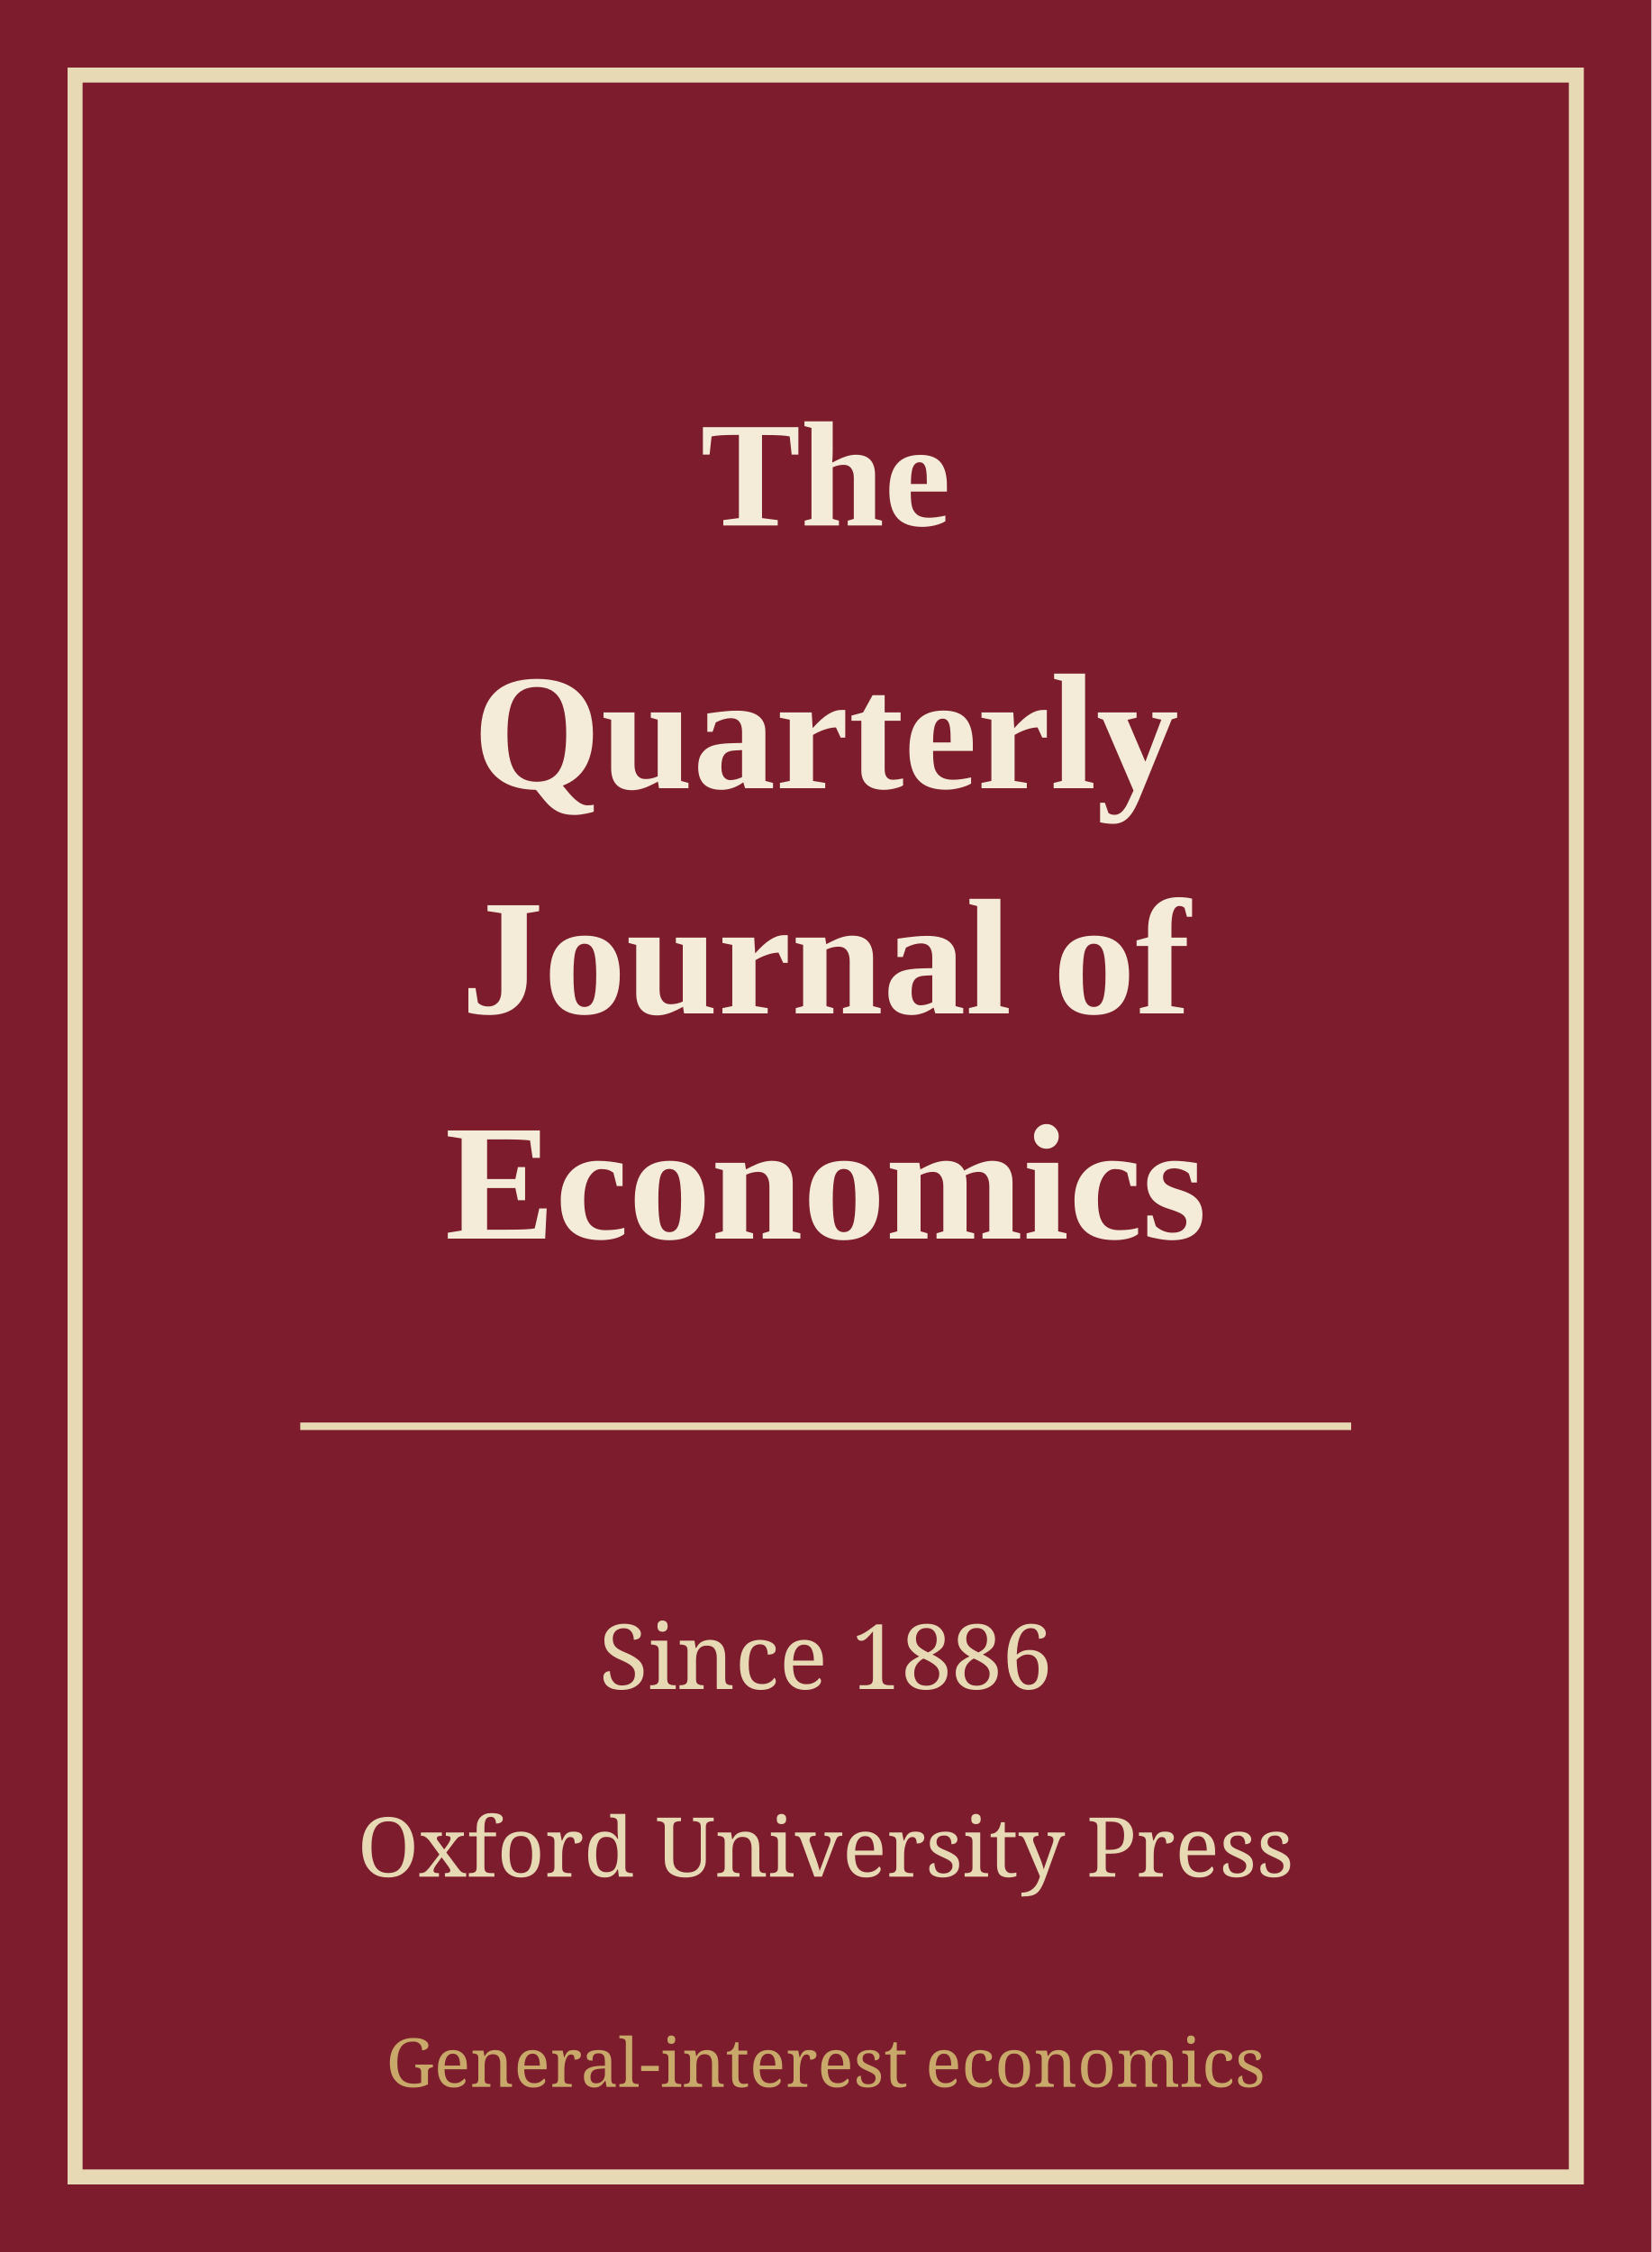
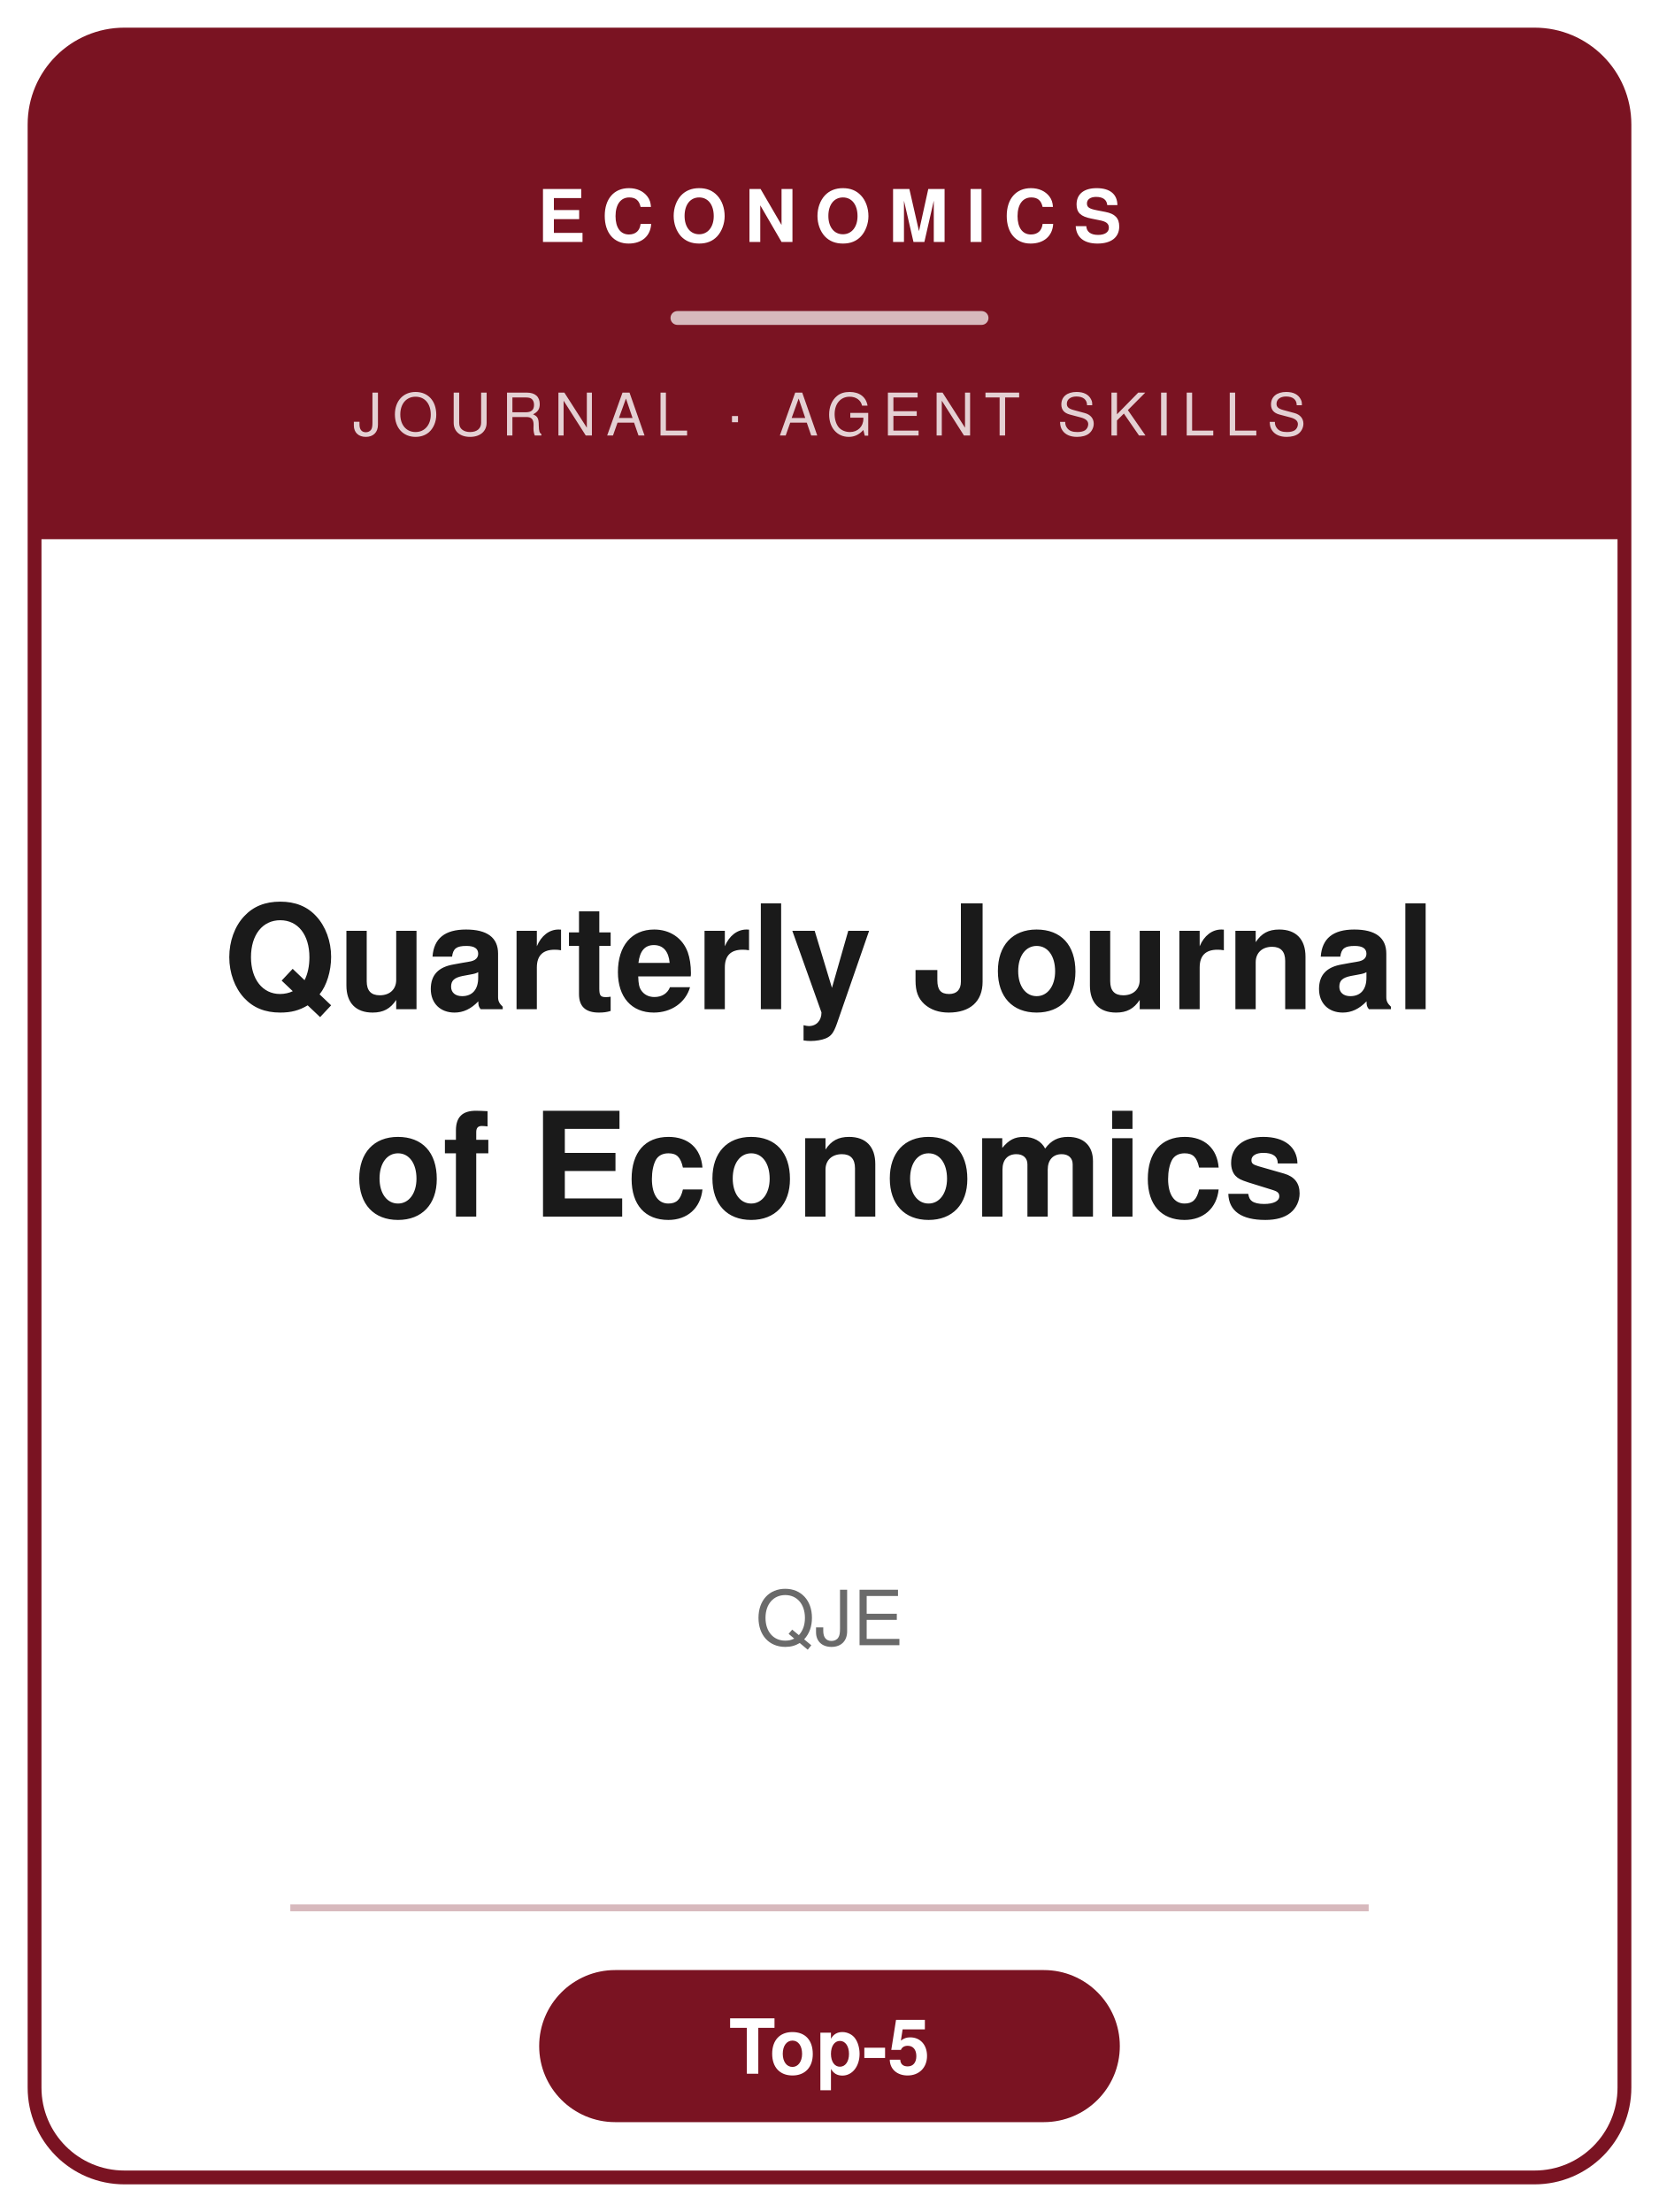
- <svg xmlns="http://www.w3.org/2000/svg" width="220" height="300" viewBox="0 0 220 300" role="img" aria-label="Quarterly Journal of Economics cover">
-   <rect width="220" height="300" fill="#7c1c2c" />
-   <rect x="10" y="10" width="200" height="280" fill="none" stroke="#e8d9b5" stroke-width="2" />
-   <text x="110" y="70" fill="#f4ecd8" font-family="Georgia, 'Times New Roman', serif" font-size="20" font-weight="bold" text-anchor="middle">The</text>
-   <text x="110" y="105" fill="#f4ecd8" font-family="Georgia, 'Times New Roman', serif" font-size="22" font-weight="bold" text-anchor="middle">Quarterly</text>
-   <text x="110" y="135" fill="#f4ecd8" font-family="Georgia, 'Times New Roman', serif" font-size="22" font-weight="bold" text-anchor="middle">Journal of</text>
-   <text x="110" y="165" fill="#f4ecd8" font-family="Georgia, 'Times New Roman', serif" font-size="22" font-weight="bold" text-anchor="middle">Economics</text>
-   <line x1="40" y1="190" x2="180" y2="190" stroke="#e8d9b5" stroke-width="1" />
-   <text x="110" y="225" fill="#e8d9b5" font-family="Georgia, serif" font-size="12" text-anchor="middle">Since 1886</text>
-   <text x="110" y="250" fill="#e8d9b5" font-family="Georgia, serif" font-size="11" text-anchor="middle">Oxford University Press</text>
-   <text x="110" y="278" fill="#c9a96a" font-family="Georgia, serif" font-size="9" text-anchor="middle">General-interest economics</text>
+ <svg xmlns="http://www.w3.org/2000/svg" viewBox="0 0 240 320" width="240" height="320">
+   <rect width="240" height="320" fill="#ffffff" />
+   <rect x="5" y="5" width="230" height="310" rx="13" fill="#ffffff" stroke="#7a1322" stroke-width="2" />
+   <path d="M5,18 a13,13 0 0 1 13,-13 h204 a13,13 0 0 1 13,13 v60 h-230 z" fill="#7a1322" />
+   <text x="120" y="35" text-anchor="middle" font-family="Helvetica Neue, Helvetica, Arial, sans-serif" font-size="10.5" letter-spacing="2.5" font-weight="700" fill="#ffffff">ECONOMICS</text>
+   <rect x="97.0" y="45" width="46" height="2" rx="1" fill="#ffffff" opacity="0.7" />
+   <text x="120" y="63" text-anchor="middle" font-family="Helvetica Neue, Helvetica, Arial, sans-serif" font-size="8.5" letter-spacing="1.5" fill="#ffffff" opacity="0.8">JOURNAL · AGENT SKILLS</text>
+   <text x="120" y="146" text-anchor="middle" font-family="Helvetica Neue, Helvetica, Arial, sans-serif" font-size="21" font-weight="700" fill="#1a1a1a">Quarterly Journal</text>
+   <text x="120" y="176" text-anchor="middle" font-family="Helvetica Neue, Helvetica, Arial, sans-serif" font-size="21" font-weight="700" fill="#1a1a1a">of Economics</text>
+   <text x="120" y="238" text-anchor="middle" font-family="Helvetica Neue, Helvetica, Arial, sans-serif" font-size="11" fill="#6a6a6a">QJE</text>
+   <line x1="42" y1="276" x2="198" y2="276" stroke="#7a1322" stroke-width="1" opacity="0.3" />
+   <rect x="78" y="285" width="84" height="22" rx="11" fill="#7a1322" />
+   <text x="120" y="300" text-anchor="middle" font-family="Helvetica Neue, Helvetica, Arial, sans-serif" font-size="11" font-weight="700" fill="#ffffff">Top-5</text>
</svg>
